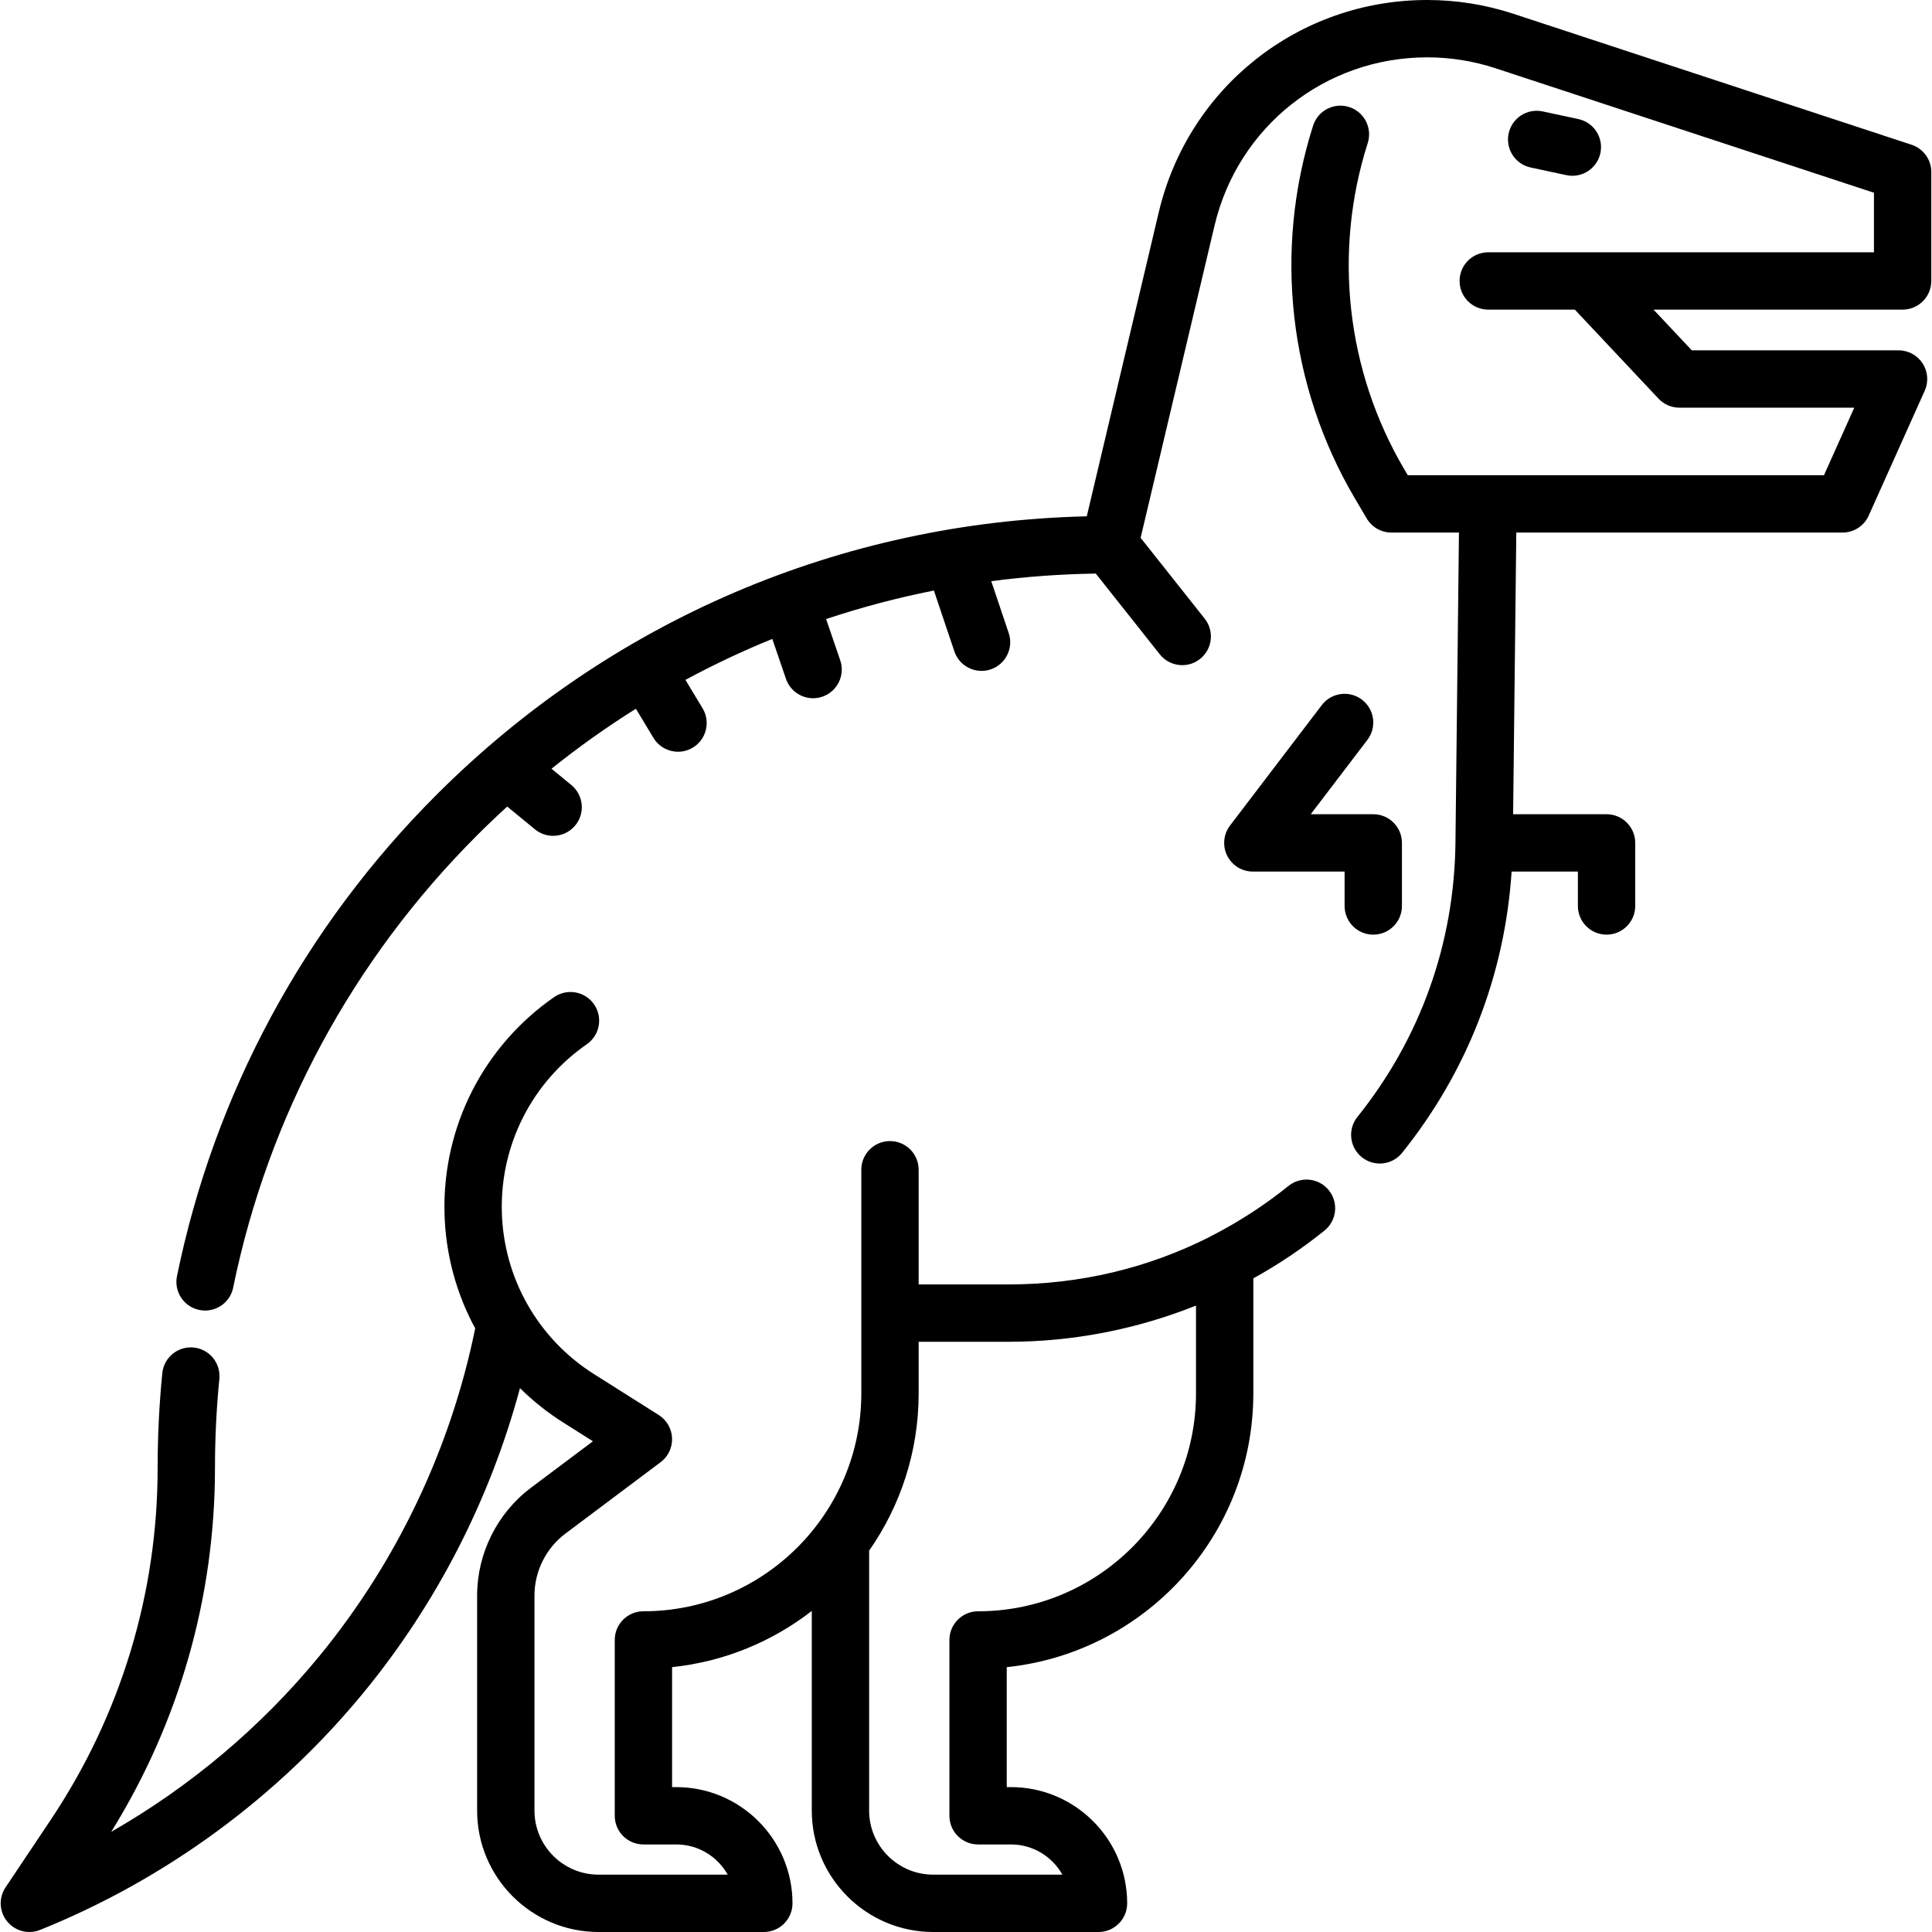
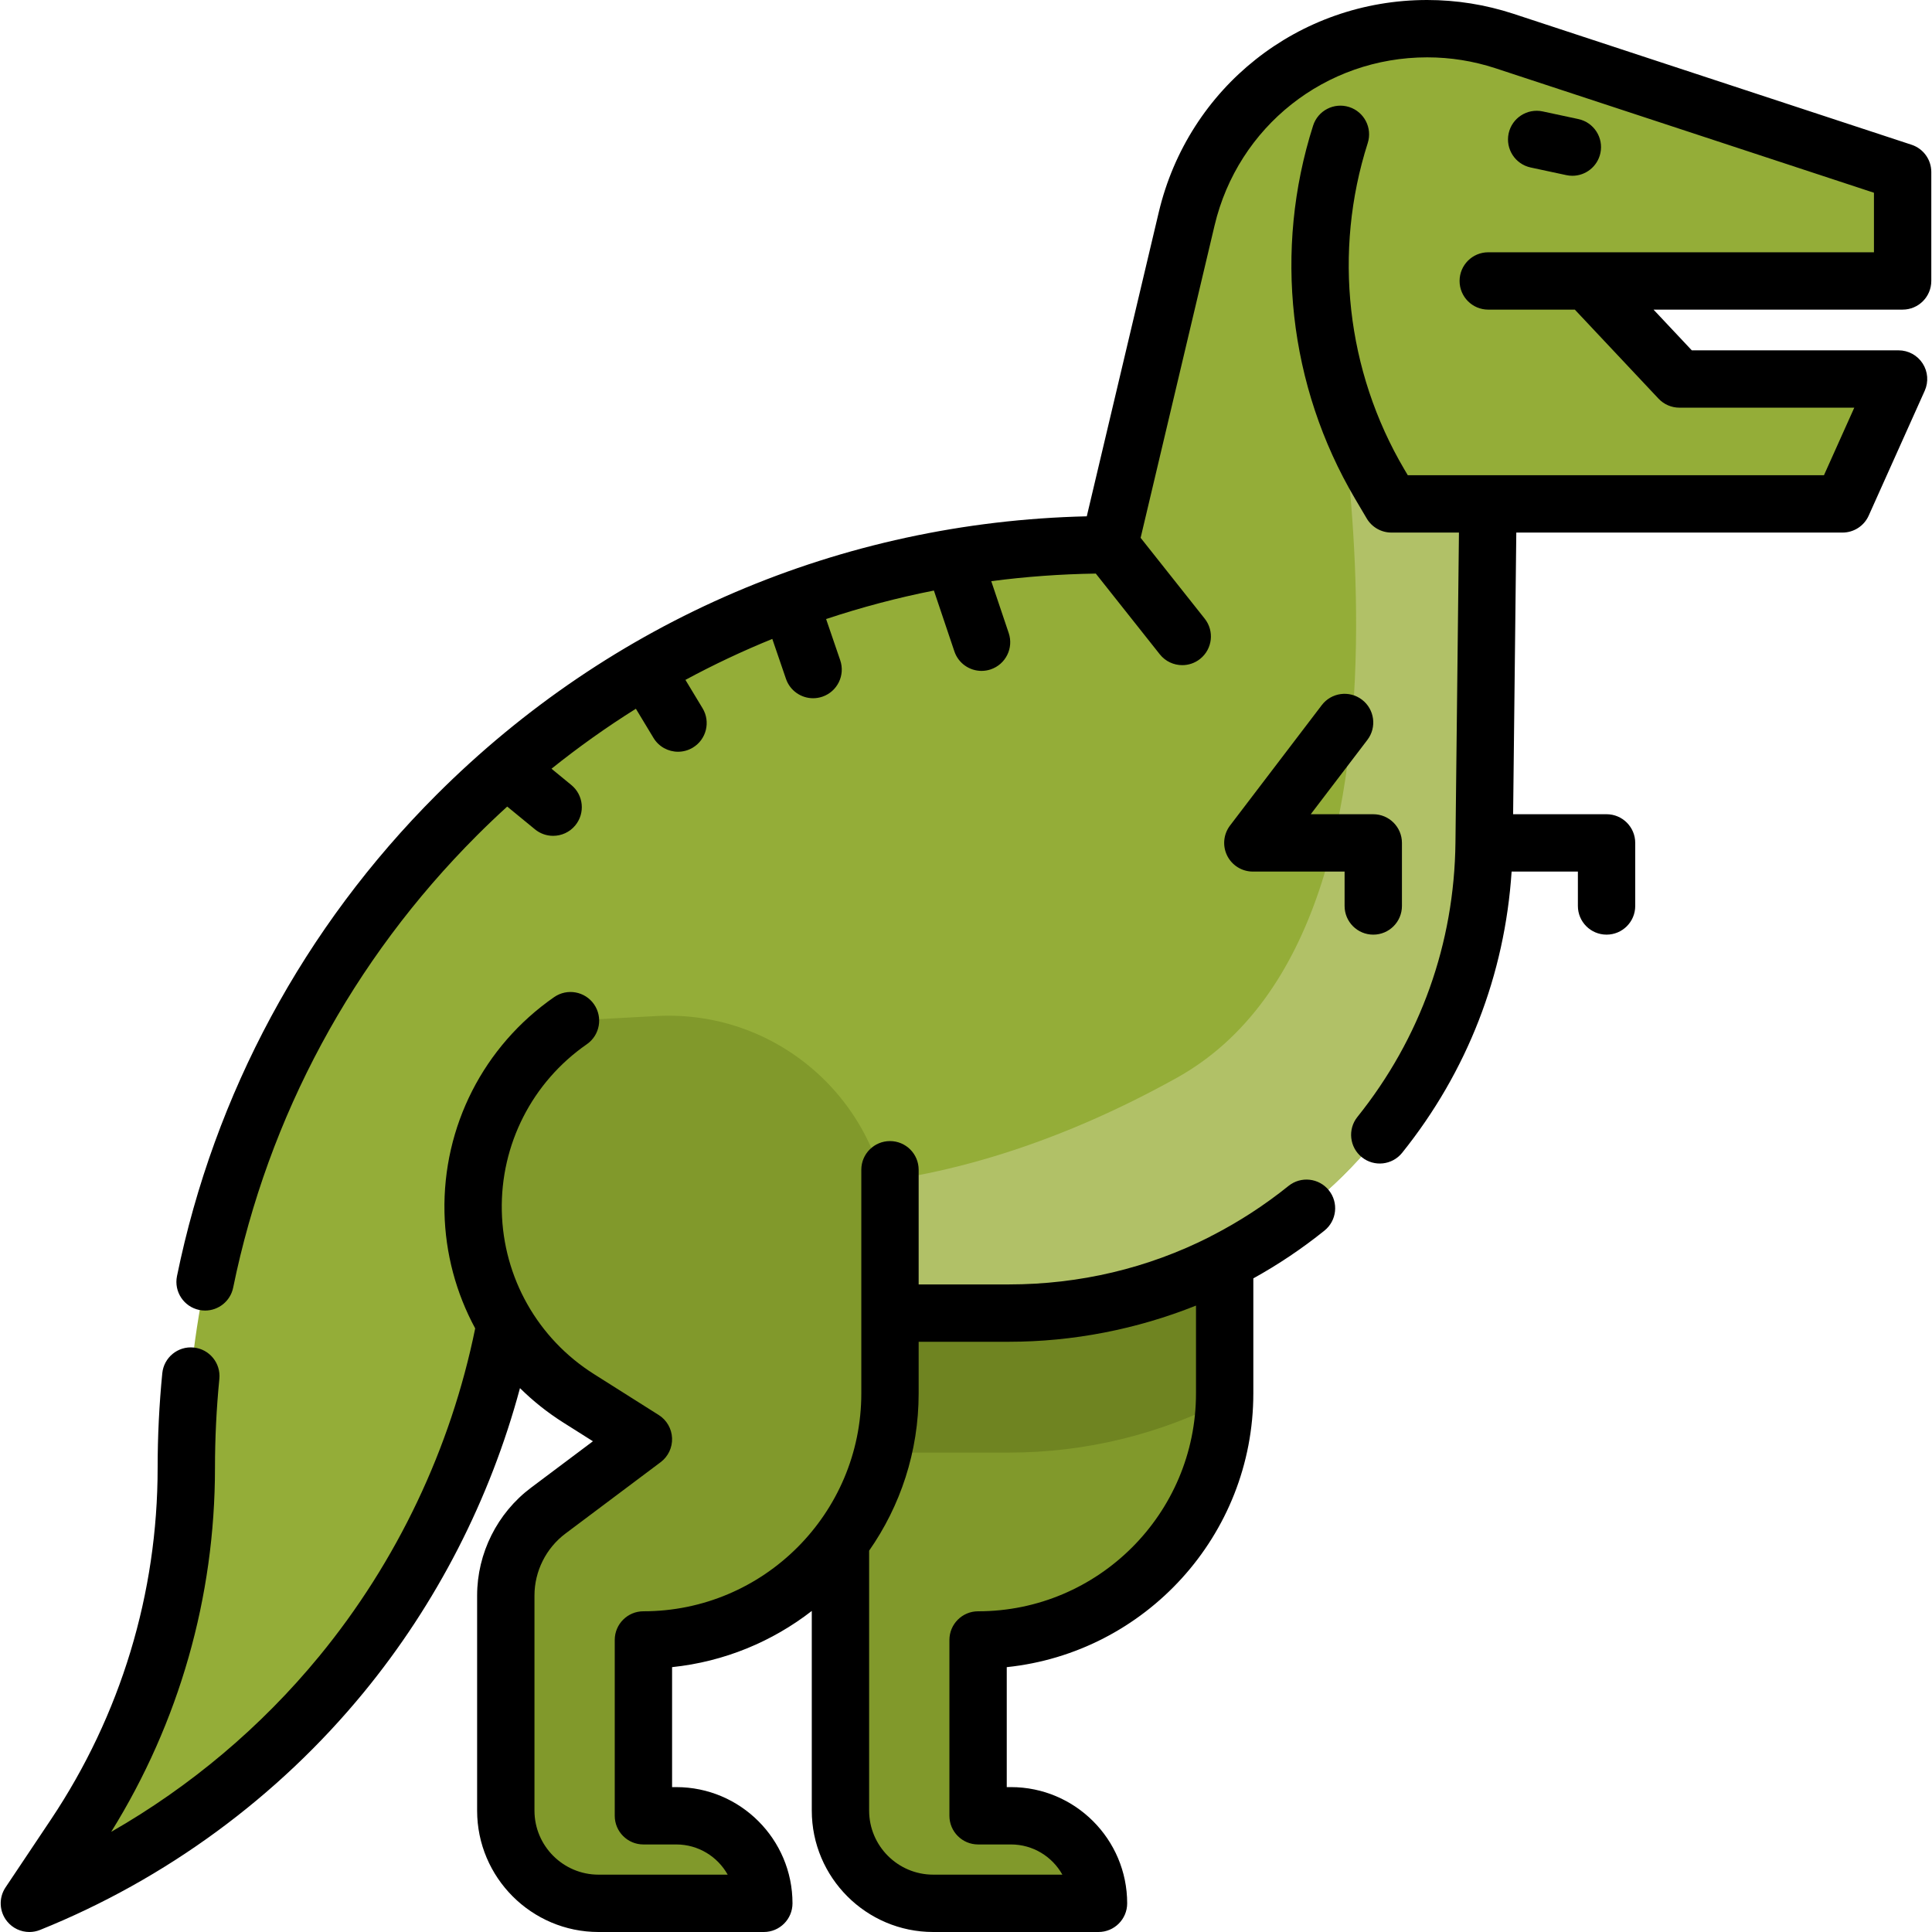
<svg xmlns="http://www.w3.org/2000/svg" version="1.1" id="Layer_1" x="0px" y="0px" viewBox="0 0 512 512" style="enable-background:new 0 0 512 512;" xml:space="preserve">
-   <g>
-     <g>
-       <path d="M418.281,31.554l-9.455-2.026c-4.091-0.877-8.142,1.733-9.022,5.838c-0.878,4.103,1.734,8.142,5.839,9.022l9.455,2.026    c0.536,0.116,1.072,0.17,1.6,0.17c3.505,0,6.657-2.441,7.422-6.008C424.998,36.472,422.386,32.433,418.281,31.554z" />
-     </g>
-   </g>
-   <g>
-     <g>
-       <path d="M352.155,315.436c-2.627-3.268-7.41-3.787-10.68-1.157c-6.305,5.073-13.007,9.416-20.019,13.043    c-0.301,0.135-0.59,0.29-0.868,0.461c-16.369,8.292-34.436,12.604-53.291,12.604h-23.844v-30.391c0-4.196-3.401-7.598-7.598-7.598    s-7.598,3.402-7.598,7.598v59.264c0,31.84-25.903,57.745-57.745,57.745c-4.197,0-7.598,3.402-7.598,7.598v46.598    c0,4.196,3.401,7.598,7.598,7.598h8.713c5.846,0,10.951,3.232,13.621,8.003h-34.227c-9.362,0-16.979-7.617-16.979-16.979v-56.998    c0-6.423,3.068-12.558,8.206-16.411l25.225-18.919c2-1.499,3.134-3.885,3.033-6.383c-0.1-2.496-1.42-4.785-3.533-6.12    l-17.171-10.85c-14.908-9.42-24.035-25.571-24.415-43.201s8.043-34.159,22.532-44.212c3.448-2.392,4.304-7.126,1.912-10.575    c-2.391-3.448-7.124-4.304-10.575-1.911c-18.687,12.967-29.552,34.285-29.062,57.025c0.236,10.954,3.096,21.46,8.139,30.77    c-6.475,31.792-20.711,61.775-41.313,86.858c-15.394,18.742-34.159,34.542-55.15,46.561c18.013-28.999,27.504-62.21,27.504-96.442    c0-7.866,0.39-15.806,1.16-23.6c0.412-4.176-2.639-7.896-6.816-8.308c-4.174-0.417-7.896,2.639-8.308,6.815    c-0.819,8.287-1.233,16.73-1.233,25.093c0,33.273-9.78,65.494-28.28,93.177L1.469,500.177c-1.853,2.771-1.684,6.426,0.418,9.014    c1.474,1.817,3.658,2.808,5.899,2.808c0.951,0,1.915-0.179,2.837-0.55c33.303-13.414,62.951-35.165,85.736-62.906    c19.386-23.601,33.528-51.236,41.441-80.674c3.446,3.406,7.284,6.471,11.479,9.121l7.854,4.962l-16.406,12.305    c-8.945,6.709-14.285,17.388-14.285,28.569v56.998c0,17.742,14.434,32.176,32.176,32.176h43.804c4.197,0,7.598-3.402,7.598-7.598    c0-16.982-13.816-30.798-30.797-30.798h-1.114v-31.795c13.854-1.441,26.565-6.78,37.022-14.891v52.904    c0,17.742,14.435,32.177,32.178,32.177h43.806c4.197,0,7.598-3.402,7.598-7.598c0-16.982-13.816-30.799-30.798-30.799h-1.115    v-31.79c36.664-3.812,65.346-34.896,65.346-72.551v-30.479c6.612-3.663,12.924-7.893,18.852-12.663    C354.268,323.489,354.785,318.705,352.155,315.436z M316.951,369.261c0,31.842-25.905,57.748-57.748,57.748    c-4.197,0-7.598,3.402-7.598,7.598V481.2c0,4.196,3.401,7.598,7.598,7.598h8.714c5.847,0,10.952,3.232,13.622,8.004h-34.229    c-9.363,0-16.981-7.618-16.981-16.98v-68.88c8.264-11.824,13.124-26.193,13.124-41.682v-13.677h23.844    c17.076,0,33.953-3.311,49.654-9.588V369.261z" />
-     </g>
-   </g>
-   <g>
-     <g>
-       <path d="M511.813,74.454V45.58c0-3.281-2.106-6.192-5.224-7.218L401.061,3.649c-3.693-1.209-7.487-2.129-11.275-2.733    C385.982,0.308,382.093,0,378.223,0c-34.038,0-63.291,23.13-71.139,56.25l-19.077,80.58    c-65.127,1.516-126.125,27.591-172.346,73.814c-35.088,35.087-58.864,79.191-68.758,127.544c-0.841,4.111,1.809,8.126,5.921,8.967    c0.515,0.105,1.027,0.156,1.532,0.156c3.534,0,6.7-2.479,7.436-6.077c9.296-45.427,31.64-86.869,64.617-119.846    c2.618-2.618,5.292-5.161,8.008-7.64l7.351,6.033c1.413,1.16,3.119,1.725,4.816,1.725c2.195,0,4.375-0.948,5.878-2.778    c2.661-3.244,2.19-8.032-1.054-10.693l-5.256-4.314c7.18-5.753,14.644-11.06,22.362-15.896l4.663,7.723    c1.427,2.364,3.938,3.672,6.511,3.672c1.337,0,2.693-0.354,3.921-1.095c3.593-2.169,4.746-6.84,2.576-10.432l-4.54-7.518    c7.48-4.038,15.164-7.657,23.023-10.852l3.621,10.577c1.08,3.155,4.03,5.14,7.188,5.14c0.817,0,1.647-0.133,2.463-0.411    c3.97-1.36,6.087-5.68,4.727-9.65l-3.741-10.927c9.326-3.103,18.861-5.631,28.566-7.552l5.426,16.118    c1.069,3.173,4.028,5.176,7.2,5.176c0.804,0,1.622-0.129,2.426-0.399c3.976-1.339,6.115-5.648,4.777-9.626l-4.63-13.753    c9.124-1.198,18.371-1.872,27.705-2.012l16.956,21.39c1.499,1.893,3.718,2.878,5.959,2.878c1.653,0,3.318-0.537,4.715-1.644    c3.289-2.607,3.841-7.387,1.234-10.674l-16.984-21.425l19.596-82.773c6.216-26.237,29.388-44.559,56.351-44.559    c3.069,0,6.153,0.244,9.166,0.725c3.002,0.479,6.012,1.21,8.935,2.167L496.616,51.08v15.775h-75.984    c-0.012,0-0.024,0.003-0.036,0.003h-26.194c-4.197,0-7.598,3.402-7.598,7.598c0,4.196,3.401,7.598,7.598,7.598h22.948    l22.173,23.589c1.437,1.528,3.441,2.394,5.537,2.394h46.344l-8.034,17.902H373.078l-0.932-1.577    c-15.363-26.082-18.892-57.593-9.682-86.452c1.277-3.998-0.93-8.273-4.928-9.549c-3.999-1.274-8.274,0.93-9.549,4.929    c-10.525,32.976-6.491,68.981,11.069,98.793l3.142,5.319c1.368,2.314,3.855,3.734,6.543,3.734h17.897l-0.927,82.151    c-0.298,26.746-9.282,51.889-25.982,72.709c-2.626,3.273-2.1,8.055,1.173,10.681c3.272,2.626,8.055,2.1,10.681-1.173    c17.274-21.535,27.206-47.169,29.01-74.53h17.564v9.117c0,4.196,3.401,7.598,7.598,7.598c4.197,0,7.598-3.402,7.598-7.598v-16.715    c0-4.196-3.401-7.598-7.598-7.598h-24.762l0.842-74.641h86.453c2.993,0,5.707-1.757,6.933-4.487l14.852-33.099    c1.055-2.351,0.846-5.077-0.554-7.24c-1.4-2.163-3.801-3.469-6.379-3.469h-54.796l-10.142-10.79h66.012    C508.411,82.052,511.813,78.65,511.813,74.454z" />
-     </g>
-   </g>
-   <g>
-     <g>
-       <path d="M363.931,215.779h-16.57l15.015-19.708c2.543-3.338,1.899-8.106-1.44-10.649c-3.338-2.544-8.107-1.899-10.649,1.439    l-24.314,31.911c-1.751,2.298-2.047,5.389-0.765,7.977c1.283,2.589,3.921,4.226,6.809,4.226h24.314v9.117    c0,4.197,3.401,7.599,7.598,7.599s7.598-3.402,7.598-7.598v-16.715C371.529,219.181,368.128,215.779,363.931,215.779z" />
-     </g>
-   </g>
+   <path style="fill:#81992B;" d="M324.55,334.258v35.003c0,0.669-0.01,1.327-0.03,1.986c-1.054,35.175-29.897,63.36-65.316,63.36  V481.2h8.713c12.816,0,23.2,10.384,23.2,23.2H247.31c-13.576,0-24.578-11.002-24.578-24.578V290.876L324.55,334.258z" />
+   <path style="fill:#6F8421;" d="M324.55,334.258v35.003c0,0.669-0.01,1.327-0.03,1.986c-17.172,8.763-36.624,13.707-57.221,13.707  h-31.437l-13.13,0.365v-94.443L324.55,334.258z" />
+   <path style="fill:#94AD38;" d="M504.216,74.454h-83.582l24.426,25.986h58.082l-14.852,33.099h-93.967l-1.013,89.833  c-0.77,69.044-56.968,124.613-126.012,124.613h-31.437l-25.784,0.719l-76.136,2.117C120.802,420.15,73.266,478.029,7.789,504.401  l12.026-17.983c19.269-28.833,29.563-62.732,29.563-97.401c0-67.555,27.385-128.727,71.658-173s105.445-71.658,173-71.658  l20.445-86.358c7.001-29.542,33.382-50.403,63.745-50.403c3.475,0,6.94,0.274,10.364,0.821c3.424,0.547,6.798,1.368,10.111,2.452  L504.216,45.58L504.216,74.454L504.216,74.454z" />
+   <path style="fill:#B1C167;" d="M415.123,133.539h-20.799l-1.013,89.833c-0.77,69.044-56.968,124.613-126.012,124.613h-31.437  l-25.784,0.719l-25.936-37.192c0,0,51.709,16.352,127.643-25.834c75.275-41.821,38.894-205.45,38.265-208.277l15.551,50.818  L415.123,133.539z" />
+   <path style="fill:#81992B;" d="M235.855,327.867v41.395c0,36.088-29.255,65.343-65.343,65.343l0,0v46.598h8.712  c12.813,0,23.199,10.387,23.199,23.199l0,0h-43.805c-13.574,0-24.577-11.003-24.577-24.577v-56.998  c0-8.849,4.166-17.18,11.245-22.49l25.226-18.919l-17.171-10.85c-36.345-22.966-37.477-75.57-2.155-100.08l0,0l22.818-1.229  C207.612,267.448,235.855,294.21,235.855,327.867z" />
+   <path d="M415.098,46.413c0.536,0.115,1.072,0.17,1.6,0.17c3.505,0,6.657-2.441,7.422-6.008c0.878-4.103-1.734-8.142-5.839-9.022  l-9.455-2.026c-4.091-0.877-8.142,1.733-9.022,5.838c-0.878,4.103,1.734,8.142,5.839,9.022L415.098,46.413z" />
+   <path d="M341.475,314.279c-6.305,5.073-13.007,9.416-20.019,13.043c-0.301,0.135-0.59,0.29-0.868,0.461  c-16.369,8.292-34.436,12.604-53.291,12.604h-23.844v-30.39c0-4.196-3.401-7.598-7.598-7.598c-4.197,0-7.598,3.402-7.598,7.598  v59.264c0,31.84-25.903,57.745-57.745,57.745c-4.197,0-7.598,3.402-7.598,7.598v46.598c0,4.196,3.401,7.598,7.598,7.598h8.713  c5.846,0,10.951,3.232,13.621,8.003h-34.227c-9.362,0-16.979-7.617-16.979-16.979v-56.998c0-6.423,3.068-12.558,8.206-16.411  l25.225-18.919c2-1.499,3.134-3.885,3.033-6.383c-0.1-2.496-1.42-4.785-3.533-6.12l-17.171-10.85  c-14.908-9.42-24.035-25.571-24.415-43.201s8.043-34.159,22.532-44.212c3.448-2.392,4.304-7.126,1.912-10.575  c-2.391-3.448-7.124-4.304-10.575-1.911c-18.687,12.967-29.552,34.285-29.062,57.025c0.236,10.954,3.096,21.46,8.139,30.77  c-6.475,31.792-20.711,61.775-41.313,86.858c-15.394,18.742-34.159,34.542-55.15,46.561c18.013-28.999,27.504-62.21,27.504-96.442  c0-7.866,0.39-15.806,1.16-23.6c0.412-4.176-2.639-7.896-6.816-8.308c-4.174-0.417-7.896,2.639-8.308,6.815  c-0.819,8.287-1.233,16.73-1.233,25.093c0,33.273-9.78,65.494-28.28,93.177L1.469,500.177c-1.853,2.771-1.684,6.426,0.418,9.014  c1.474,1.817,3.658,2.808,5.899,2.808c0.951,0,1.915-0.179,2.837-0.55c33.303-13.414,62.951-35.165,85.736-62.906  c19.386-23.601,33.528-51.236,41.441-80.674c3.446,3.406,7.284,6.471,11.479,9.121l7.854,4.962l-16.406,12.305  c-8.945,6.709-14.285,17.388-14.285,28.569v56.998c0,17.742,14.434,32.176,32.176,32.176h43.804c4.197,0,7.598-3.402,7.598-7.598  c0-16.982-13.816-30.798-30.797-30.798h-1.114v-31.795c13.854-1.441,26.565-6.78,37.022-14.891v52.904  c0,17.742,14.435,32.177,32.178,32.177h43.806c4.197,0,7.598-3.402,7.598-7.598c0-16.982-13.816-30.799-30.798-30.799h-1.115v-31.79  c36.664-3.812,65.346-34.896,65.346-72.551v-30.479c6.612-3.663,12.924-7.893,18.852-12.663c3.27-2.63,3.788-7.414,1.158-10.683  C349.528,312.168,344.745,311.649,341.475,314.279z M316.951,369.261c0,31.842-25.905,57.748-57.748,57.748  c-4.197,0-7.598,3.402-7.598,7.598V481.2c0,4.196,3.401,7.598,7.598,7.598h8.714c5.847,0,10.952,3.232,13.622,8.004h-34.229  c-9.363,0-16.981-7.618-16.981-16.98v-68.88c8.264-11.824,13.124-26.193,13.124-41.682v-13.677h23.844  c17.076,0,33.953-3.311,49.654-9.588V369.261z" />
+   <path d="M511.813,74.454V45.58c0-3.281-2.106-6.192-5.224-7.218L401.061,3.649c-3.693-1.209-7.487-2.129-11.275-2.733  C385.982,0.308,382.093,0,378.223,0c-34.038,0-63.291,23.13-71.139,56.25l-19.077,80.58  c-65.127,1.516-126.125,27.591-172.346,73.814c-35.088,35.087-58.864,79.191-68.758,127.544c-0.841,4.111,1.809,8.126,5.921,8.967  c0.515,0.105,1.027,0.156,1.532,0.156c3.534,0,6.7-2.479,7.436-6.077c9.296-45.427,31.64-86.869,64.617-119.846  c2.618-2.618,5.292-5.161,8.008-7.64l7.351,6.033c1.413,1.16,3.119,1.725,4.816,1.725c2.195,0,4.375-0.948,5.878-2.778  c2.661-3.244,2.19-8.032-1.054-10.693l-5.256-4.314c7.18-5.753,14.644-11.06,22.363-15.896l4.663,7.723  c1.427,2.364,3.938,3.672,6.511,3.672c1.337,0,2.693-0.354,3.921-1.095c3.593-2.169,4.746-6.84,2.576-10.432l-4.54-7.518  c7.48-4.038,15.164-7.657,23.023-10.853l3.621,10.577c1.08,3.155,4.03,5.14,7.188,5.14c0.817,0,1.647-0.133,2.463-0.411  c3.97-1.36,6.087-5.68,4.727-9.65l-3.741-10.926c9.326-3.103,18.861-5.631,28.566-7.552l5.426,16.118  c1.069,3.173,4.028,5.176,7.2,5.176c0.804,0,1.622-0.129,2.426-0.399c3.976-1.339,6.115-5.648,4.777-9.626l-4.63-13.753  c9.124-1.198,18.371-1.872,27.705-2.012l16.956,21.39c1.499,1.892,3.718,2.878,5.959,2.878c1.653,0,3.318-0.537,4.715-1.644  c3.289-2.607,3.841-7.387,1.234-10.674l-16.984-21.425l19.596-82.773c6.216-26.237,29.389-44.559,56.351-44.559  c3.069,0,6.153,0.244,9.166,0.725c3.002,0.479,6.012,1.21,8.935,2.167L496.616,51.08v15.775h-75.984  c-0.012,0-0.024,0.003-0.036,0.003h-26.194c-4.197,0-7.598,3.402-7.598,7.598s3.401,7.598,7.598,7.598h22.948l22.173,23.589  c1.437,1.528,3.441,2.394,5.537,2.394h46.344l-8.034,17.902H373.078l-0.932-1.577c-15.363-26.082-18.892-57.593-9.682-86.452  c1.277-3.998-0.93-8.273-4.928-9.549c-3.999-1.274-8.274,0.93-9.549,4.929c-10.525,32.976-6.491,68.981,11.069,98.793l3.142,5.319  c1.368,2.314,3.855,3.734,6.543,3.734h17.897l-0.927,82.151c-0.298,26.746-9.282,51.889-25.982,72.709  c-2.626,3.273-2.1,8.055,1.173,10.681c3.272,2.626,8.055,2.1,10.681-1.173c17.274-21.535,27.206-47.169,29.01-74.53h17.564v9.117  c0,4.196,3.401,7.598,7.598,7.598c4.197,0,7.598-3.402,7.598-7.598v-16.715c0-4.196-3.401-7.598-7.598-7.598h-24.762l0.842-74.641  h86.453c2.993,0,5.707-1.757,6.933-4.487l14.852-33.099c1.055-2.351,0.846-5.077-0.554-7.24c-1.4-2.163-3.801-3.469-6.379-3.469  h-54.796l-10.142-10.79h66.012C508.411,82.052,511.813,78.65,511.813,74.454z" />
+   <path d="M363.931,247.691c4.197,0,7.598-3.402,7.598-7.598v-16.715c0-4.196-3.401-7.598-7.598-7.598h-16.57l15.015-19.708  c2.543-3.338,1.899-8.106-1.44-10.649c-3.338-2.544-8.107-1.899-10.649,1.439l-24.314,31.911c-1.751,2.298-2.048,5.389-0.765,7.977  c1.283,2.589,3.921,4.226,6.809,4.226h24.314v9.117C356.332,244.289,359.733,247.691,363.931,247.691z" />
  <g>
</g>
  <g>
</g>
  <g>
</g>
  <g>
</g>
  <g>
</g>
  <g>
</g>
  <g>
</g>
  <g>
</g>
  <g>
</g>
  <g>
</g>
  <g>
</g>
  <g>
</g>
  <g>
</g>
  <g>
</g>
  <g>
</g>
</svg>
